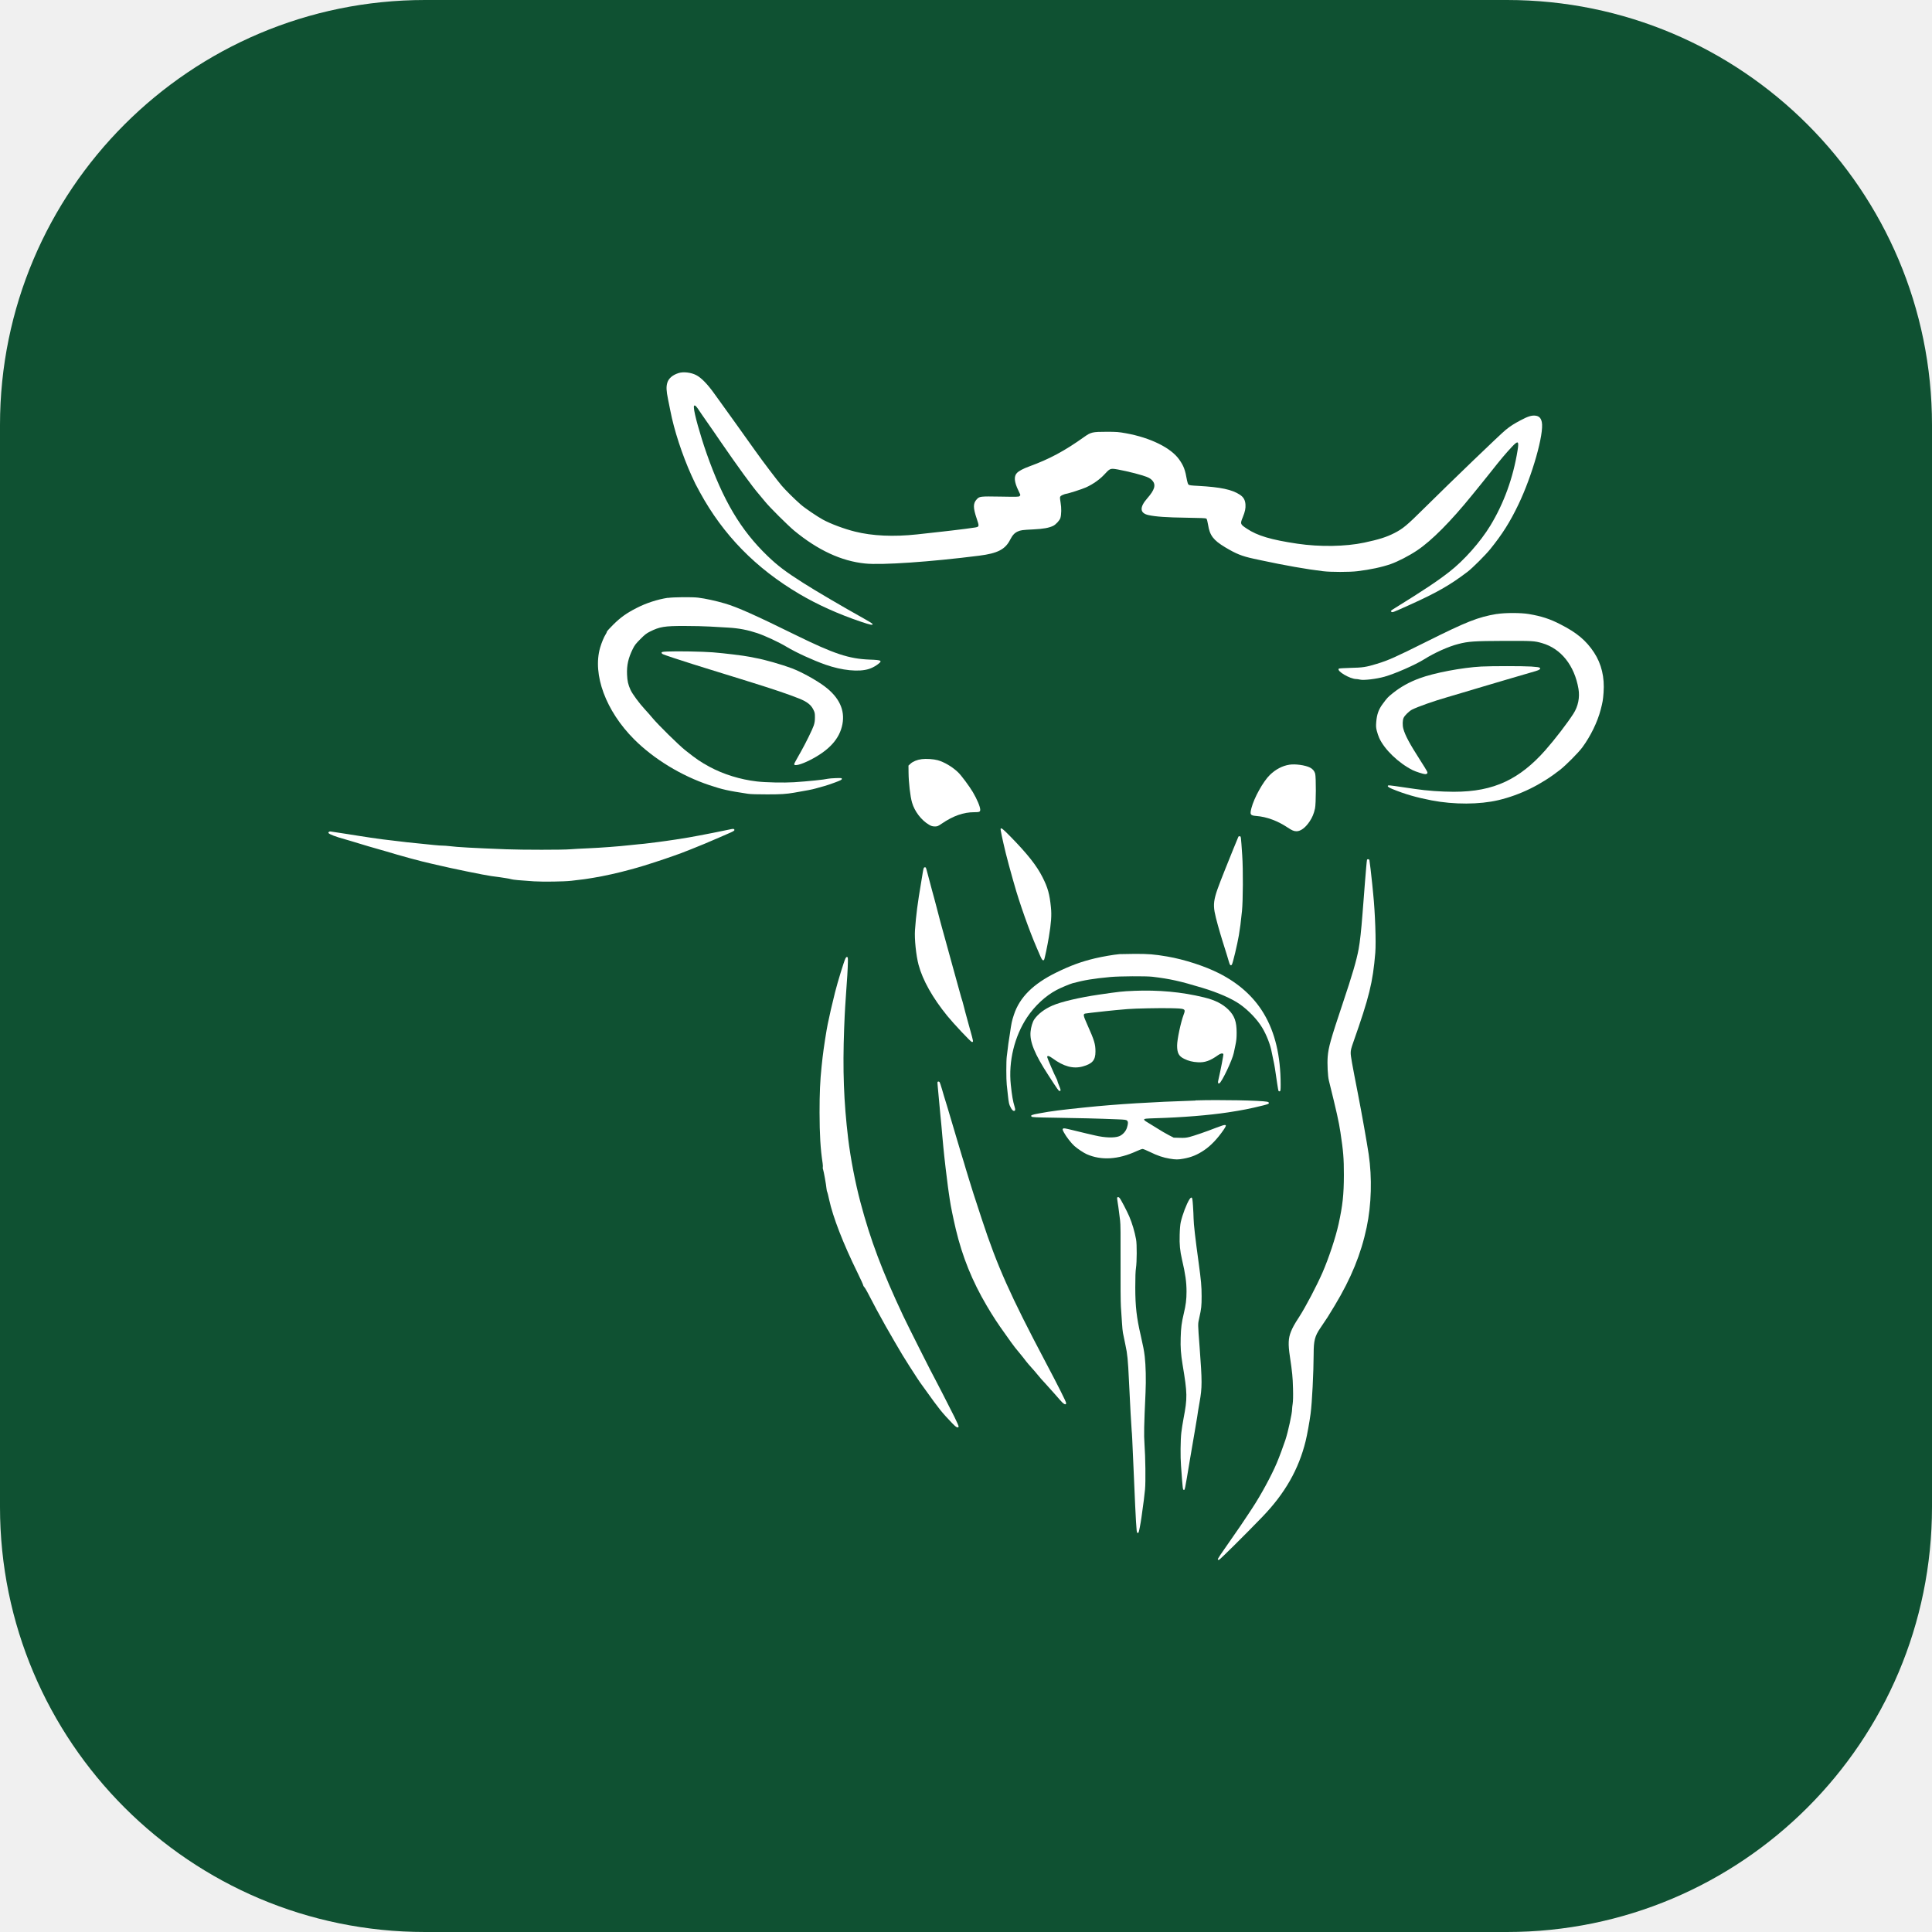
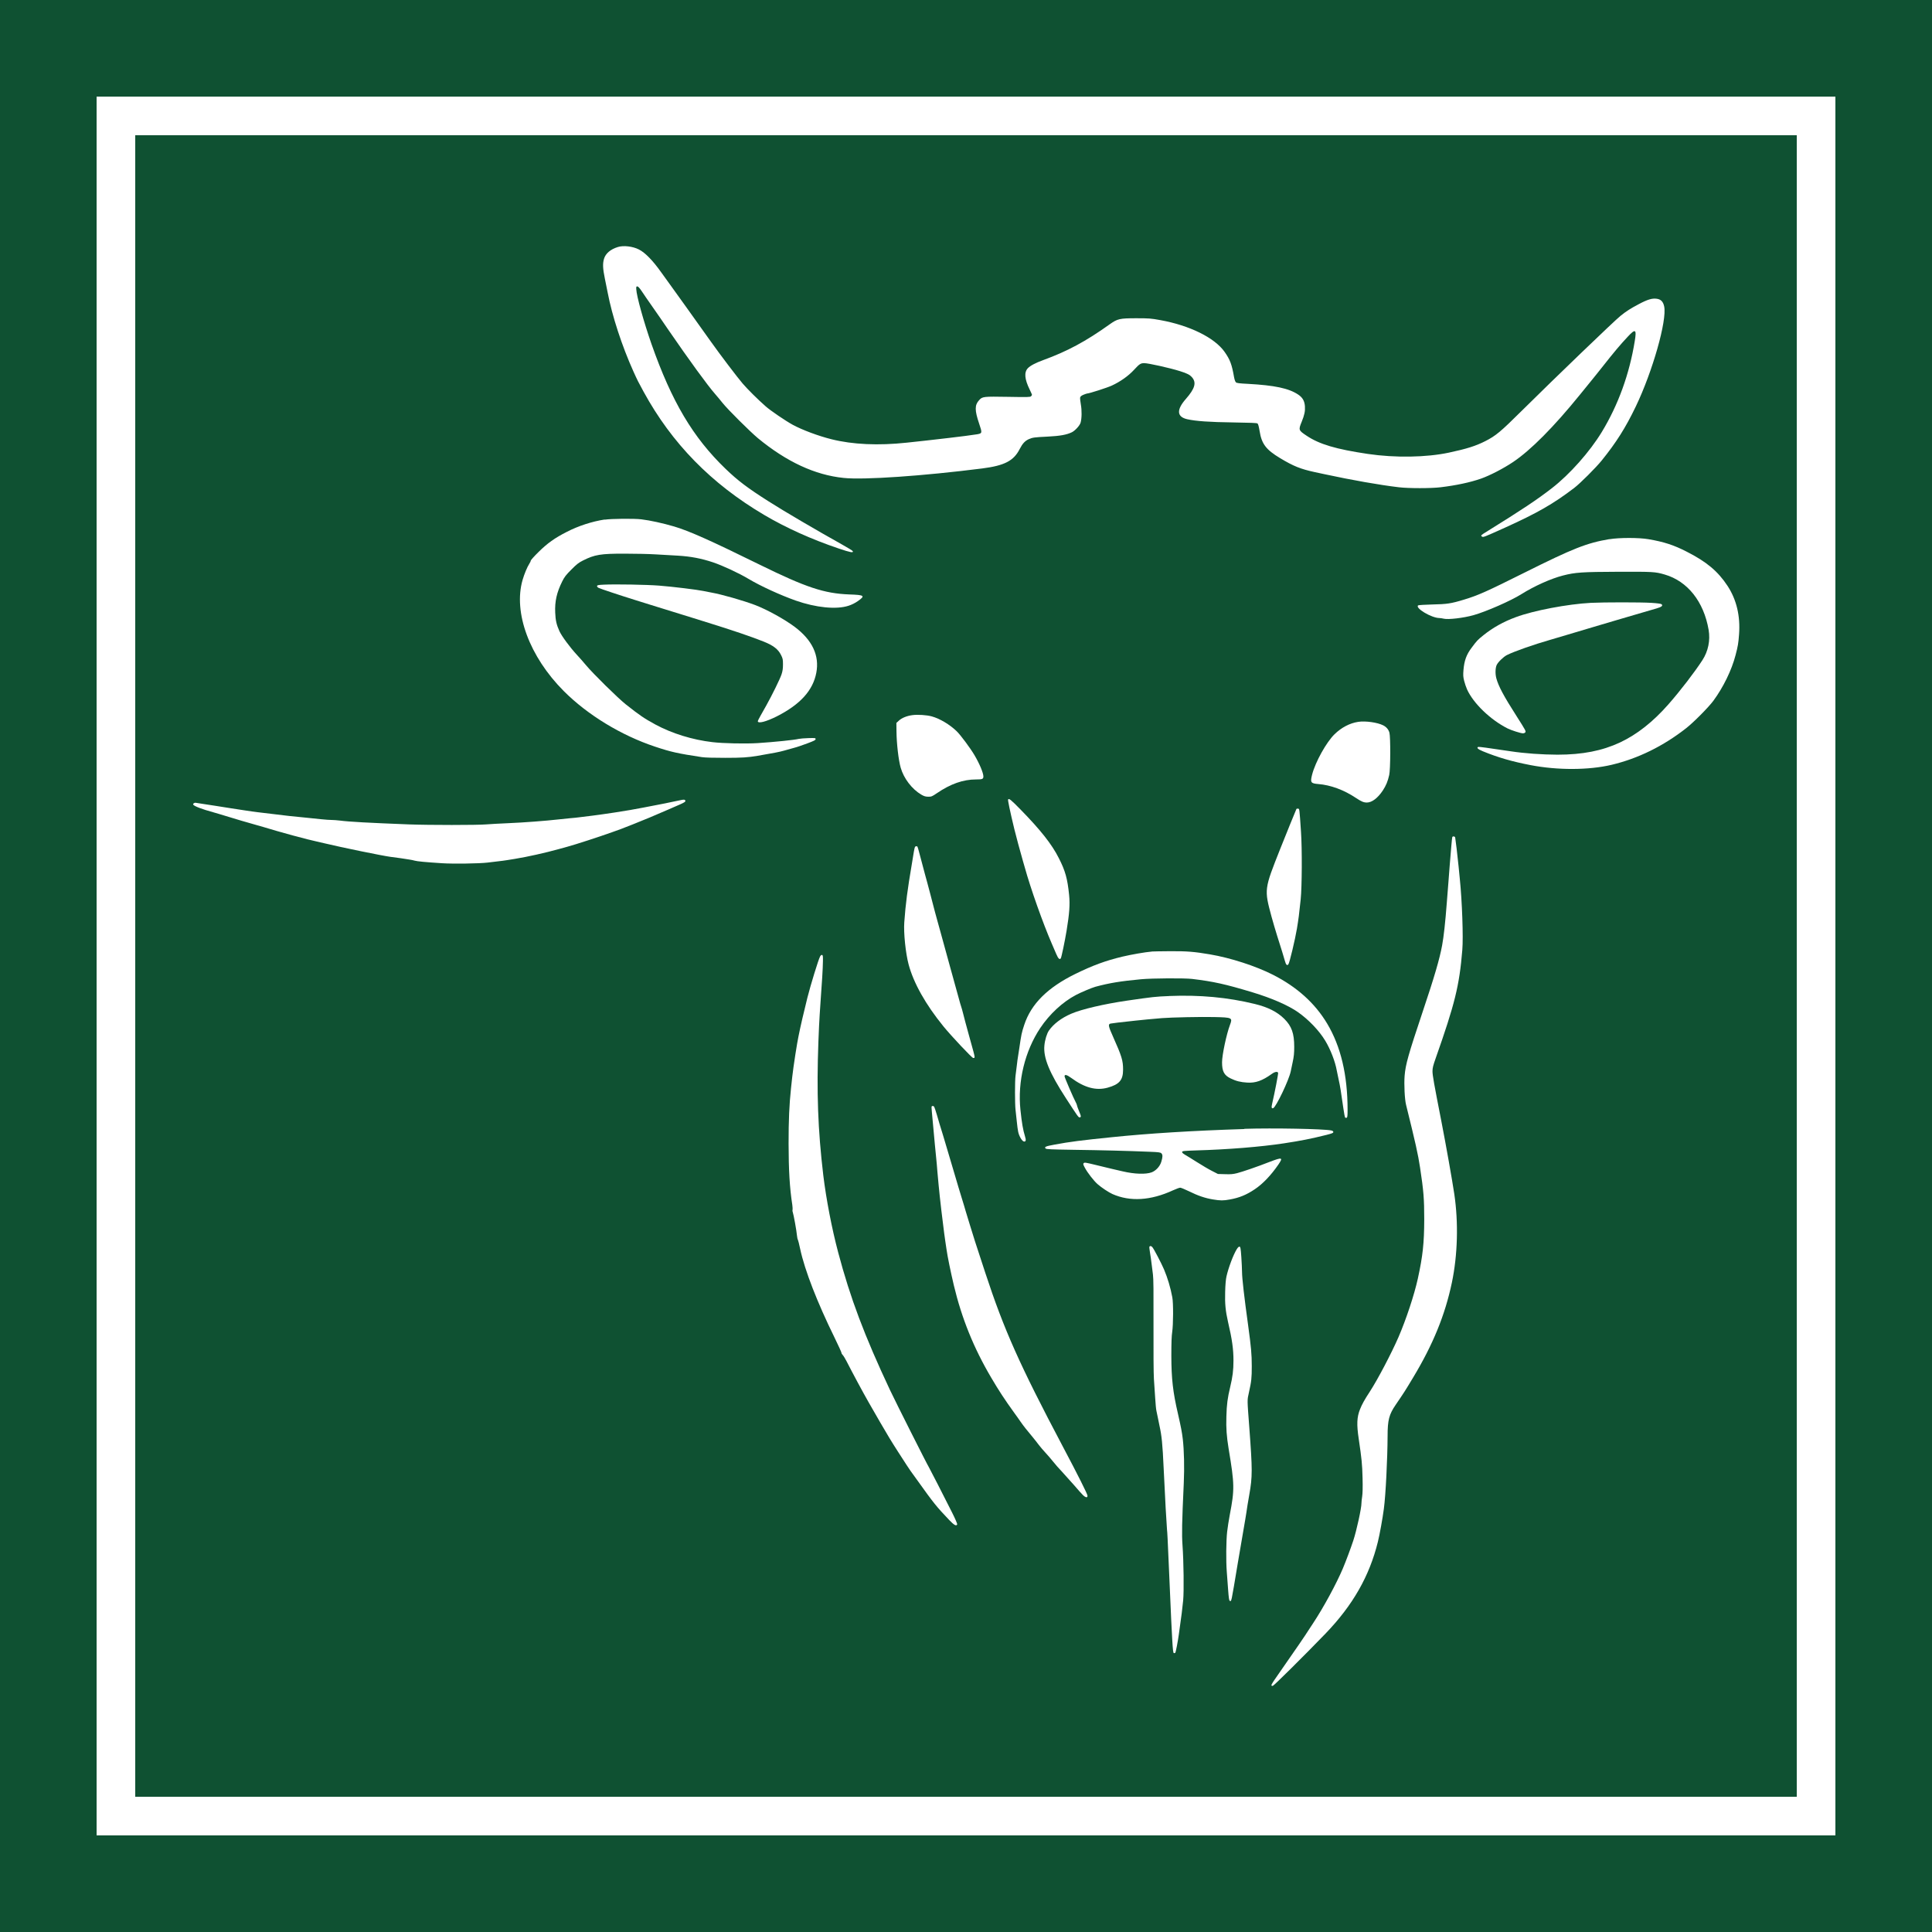
<svg xmlns="http://www.w3.org/2000/svg" viewBox="0 0 100 100">
-   <rect width="100" height="100" rx="22" fill="#0f5132" />
-   <g transform="translate(17, 19.27) scale(0.2176)" fill="#ffffff">
+   <rect width="100" height="100" fill="#0f5132" />
+   <rect x="6" y="6" width="88" height="88" fill="none" stroke="#ffffff" stroke-width="2" />
+   <g transform="translate(10, 12.74) scale(0.2638)" fill="#ffffff">
    <path d="M83.33.17c-1.46.45-2.42,1.27-2.73,2.33-.27.92-.24,1.89.17,3.87.2.98.45,2.2.55,2.73.89,4.64,2.81,10.51,5.06,15.5.77,1.71.99,2.14,1.99,3.96,5.54,10.14,13.26,18.04,23.66,24.18,4.3,2.54,9.3,4.79,14.66,6.6,2.25.76,2.87.88,2.73.51-.04-.1-.99-.68-2.12-1.31-4.89-2.73-11.45-6.57-14.43-8.48-4.11-2.61-6.02-4.06-8.41-6.36-6.41-6.17-10.57-13.2-14.54-24.49-1.52-4.37-2.93-9.39-2.99-10.79-.02-.45.01-.52.21-.52.15,0,.42.29.83.89.32.5,1.32,1.94,2.21,3.21s2.23,3.2,2.96,4.29c4.27,6.21,7.73,10.96,9.23,12.68.39.45,1.07,1.26,1.49,1.79,1.08,1.35,5.41,5.64,6.94,6.92,5.62,4.63,11.2,7.23,16.83,7.8,3.94.42,15.61-.39,27.18-1.86,4.38-.56,6.18-1.49,7.36-3.82.55-1.07,1.04-1.6,1.81-1.94.73-.31,1.01-.36,3.69-.49,2.42-.12,3.71-.36,4.73-.85.63-.31,1.54-1.3,1.71-1.87.24-.81.27-2.43.05-3.61-.11-.6-.17-1.21-.13-1.36.05-.18.26-.36.65-.52.32-.13.65-.25.74-.25.39,0,3.92-1.13,4.82-1.55,1.67-.77,3.24-1.88,4.35-3.08,1.07-1.17,1.31-1.32,2.02-1.32.81,0,5.06.95,7.01,1.57,1.43.45,1.89.69,2.36,1.21.9,1.04.57,2.21-1.21,4.24-1.87,2.13-1.79,3.51.26,3.98,1.7.38,4.39.57,9.04.63,3.36.05,4.6.1,4.75.2.14.11.26.55.42,1.5.4,2.52,1.25,3.64,4.04,5.32,2.62,1.57,3.98,2.12,6.79,2.73.49.1,1.38.3,1.96.42,5.3,1.14,10.71,2.1,14.52,2.55,1.89.23,6.36.23,8.21,0,3.06-.37,5.79-.95,7.94-1.7,1.7-.6,4.38-1.98,6.27-3.25,3.46-2.32,7.98-6.87,13.11-13.2.36-.45,1.3-1.61,2.08-2.56.79-.96,1.77-2.2,2.2-2.74,2.46-3.12,3.62-4.5,5.13-6.11,1.5-1.61,1.74-1.45,1.36.86-1.05,6.49-3.25,12.56-6.48,17.87-2.35,3.86-6.27,8.29-9.77,11-2.89,2.25-5.93,4.27-12.83,8.55-1.11.68-1.18.75-.92.94s.24.2,4.46-1.7c6.42-2.9,9.54-4.69,13.66-7.83,1.17-.89,4.26-3.98,5.39-5.38,2.86-3.54,4.69-6.43,6.69-10.6,3.29-6.85,6.14-16.87,5.57-19.62-.2-.95-.65-1.42-1.49-1.52-.87-.12-1.79.15-3.51,1.07-1.63.86-2.43,1.37-3.58,2.3-1.19.95-12.86,12.17-19.33,18.58-4.21,4.18-5.13,4.94-7.19,5.99-1.89.96-3.68,1.52-7.16,2.26-4.44.94-10.54,1.04-15.89.25-6.25-.93-9.5-1.89-12.02-3.58-1.58-1.05-1.61-1.13-.96-2.71.56-1.38.7-2.11.64-3.05-.08-1.07-.46-1.73-1.33-2.31-1.85-1.23-4.61-1.81-9.88-2.1-1.67-.08-2.17-.15-2.33-.3-.13-.12-.27-.52-.36-.99-.44-2.54-.79-3.46-1.86-4.98-1.96-2.79-6.87-5.2-12.64-6.24-1.82-.33-2.21-.36-4.68-.36-3.29,0-3.69.1-5.23,1.19-4.71,3.37-8.35,5.31-13.04,7.02-1.51.55-2.55,1.1-3.02,1.6-.75.79-.64,2.14.36,4.17.25.52.46.99.46,1.04s-.08.18-.19.29c-.18.17-.62.18-4.5.11-4.87-.08-5.05-.07-5.7.67-.87.94-.86,1.99.01,4.56.63,1.86.62,1.93-.35,2.11-.64.12-3.79.52-5.46.71-.69.07-1.62.18-2.08.24-.83.11-4.07.46-6.31.7-5.57.6-10.62.37-14.76-.67-2.54-.63-5.76-1.83-7.63-2.85-1.37-.75-4.35-2.77-5.29-3.61-1.52-1.33-3.56-3.36-4.52-4.48-1.05-1.23-4.44-5.69-6.31-8.33-2.26-3.18-7.63-10.69-8.32-11.62-.37-.5-.96-1.32-1.32-1.83-1.65-2.33-3.18-3.91-4.41-4.52-1.21-.62-3.02-.82-4.11-.48Z" />
    <path d="M80.74,53.64c-2.48.38-5.19,1.26-7.43,2.42-2.37,1.2-3.82,2.24-5.54,3.94-.85.83-1.54,1.61-1.54,1.71s-.13.39-.3.64c-.39.61-.95,1.94-1.3,3.13-1.86,6.42,1.36,15.08,8.07,21.81,4.68,4.69,11.26,8.7,17.93,10.92,3.12,1.04,4.42,1.33,9.17,2.05.65.1,2.27.14,4.58.14,3.31,0,4.46-.08,6.37-.4,3.05-.52,4.29-.76,5.13-1,.55-.15,1.45-.4,2.01-.56.56-.14,1.74-.55,2.62-.88,1.31-.49,1.61-.64,1.61-.83,0-.23-.07-.24-1.43-.2-.79.02-1.63.1-1.87.15-.83.21-4.69.61-8.07.83-2.42.15-6.77.06-8.87-.19-3.91-.45-7.93-1.7-11.18-3.45-2.25-1.23-3.02-1.75-5.82-3.96-1.56-1.24-6.44-6.04-7.82-7.7-.49-.6-1.31-1.52-1.83-2.08-1.32-1.43-2.92-3.6-3.37-4.58-.57-1.25-.77-2.12-.83-3.65-.1-2.2.3-3.95,1.37-6.11.45-.9.73-1.26,1.8-2.33,1.04-1.05,1.44-1.36,2.26-1.77,2.32-1.17,3.48-1.36,8.23-1.35,2.06,0,4.8.06,6.07.14,1.27.07,3.24.19,4.35.25,2.54.15,4.6.55,6.91,1.32,1.89.64,5.08,2.12,6.96,3.25,2.33,1.39,6.14,3.14,9.23,4.24,3.96,1.39,7.98,1.8,10.37,1.02.61-.19,1.26-.52,1.8-.89,1.54-1.08,1.36-1.23-1.67-1.33-4.91-.19-8.46-1.37-17.52-5.82-9.57-4.71-13.92-6.66-16.85-7.52-2.19-.64-4.68-1.19-6.43-1.4-1.42-.17-5.91-.13-7.17.07Z" />
    <path d="M277.86,57.49c-4.43.75-7.13,1.82-16.58,6.54-7.43,3.71-9.16,4.49-11.91,5.32-2.58.79-3.39.9-6.27.96-1.44.04-2.68.11-2.76.18-.64.52,2.64,2.48,4.18,2.48.18,0,.56.06.86.13.85.21,3.86-.14,5.82-.69,2.49-.7,7.33-2.82,9.41-4.13,2.5-1.57,5.79-3.05,8.14-3.65,2.43-.63,3.79-.71,10.91-.74,6.76-.02,7.2,0,9.05.54,4.49,1.3,7.68,5.31,8.63,10.86.35,2.06-.08,4.18-1.21,5.93-1.5,2.32-4.37,6.06-6.67,8.67-3.02,3.44-6.16,5.92-9.5,7.49-3.51,1.64-7.37,2.4-12.3,2.4-2.98-.01-6.44-.25-9.19-.67-4.7-.7-6.18-.9-6.33-.85-.39.15-.06.46.92.86,3,1.23,5.73,2.01,9.35,2.71,5.31,1.02,11.39,1,15.89-.06,5.17-1.23,10.1-3.64,14.61-7.17,1.43-1.11,4.38-4.08,5.35-5.38,1.96-2.67,3.6-6.01,4.37-8.99.46-1.77.55-2.27.68-4.05.27-3.62-.49-6.81-2.26-9.52-1.89-2.87-4.11-4.73-8.01-6.71-2.52-1.3-4.51-1.94-7.52-2.45-1.88-.32-5.69-.32-7.62,0Z" />
    <path d="M80.59,66.42c-1.11.05-1.31.1-1.35.26-.02.12.1.26.3.37.35.18,4.29,1.49,7.06,2.35.88.27,2.25.7,3.04.95s1.99.63,2.68.83,1.38.42,1.55.48.86.27,1.55.48c.69.21,1.89.58,2.68.83.79.26,2.15.68,3.04.95,4.52,1.4,8.5,2.75,10.81,3.68,1.87.75,2.83,1.49,3.38,2.61.36.71.39.89.39,1.87,0,.81-.07,1.3-.29,1.96-.29.88-1.85,4.06-3.01,6.13-.33.58-.83,1.49-1.12,1.99-.29.51-.52.98-.52,1.04,0,.54,1.63.12,3.77-.96,4.56-2.32,7.06-5.07,7.71-8.54.64-3.36-.77-6.39-4.23-8.99-2.04-1.52-5.42-3.39-7.8-4.3-2.37-.89-6.52-2.08-8.57-2.44-.45-.08-1.17-.23-1.57-.31-1.17-.25-6.06-.85-8.67-1.05-2.44-.19-8.49-.3-10.83-.19Z" />
    <path d="M274.23,69.99c-4.54.24-11.26,1.51-14.73,2.81-2.44.9-4.5,2.06-6.32,3.52-1.19.96-1.31,1.08-2.39,2.54-.98,1.31-1.4,2.49-1.55,4.29-.08,1.01-.07,1.33.13,2.14.13.52.39,1.27.57,1.68,1.24,2.74,4.58,5.96,7.95,7.66.71.36,2.6.96,3,.96.18,0,.39-.07.46-.17.19-.23.12-.35-1.73-3.26-2.48-3.87-3.51-5.81-3.93-7.35-.24-.86-.2-2.05.06-2.62s1.32-1.6,2-1.95c1.38-.7,5.27-2.07,8.49-2.99.95-.27,2.39-.7,3.21-.95s2.62-.79,3.99-1.19c1.38-.4,2.63-.77,2.8-.83s1.61-.49,3.21-.95,3.8-1.11,4.88-1.43,2.35-.69,2.81-.82c.98-.29,1.26-.52.99-.8-.13-.12-.68-.2-2.02-.29-2.08-.13-9.31-.13-11.89,0Z" />
    <path d="M141.13,92.02c-1.08.13-2.11.55-2.67,1.08l-.49.45.02,1.64c.02,2.39.4,5.69.83,7.16.6,2.08,2.18,4.17,4.02,5.26.57.33.81.4,1.38.42.63,0,.75-.05,1.68-.68,2.71-1.85,5.18-2.71,7.7-2.71,1.25,0,1.44-.08,1.44-.6,0-.68-.76-2.49-1.75-4.17-.8-1.36-2.79-4.04-3.51-4.71-1.36-1.31-3.3-2.46-4.86-2.89-.99-.27-2.73-.39-3.81-.25Z" />
    <path d="M228.58,93.34c-1.65.25-3.27,1.1-4.63,2.42-1.61,1.56-3.77,5.45-4.41,7.93-.39,1.54-.27,1.73,1.2,1.85,2.44.19,5.08,1.17,7.43,2.75,1.04.69,1.49.88,2.11.88.99,0,2.14-.87,3.13-2.36.63-.96.98-1.79,1.26-3.05.25-1.07.27-7.42.04-8.29-.17-.62-.58-1.12-1.23-1.45-1.13-.57-3.49-.9-4.91-.68Z" />
    <path d="M247.04,115.97c-.06.18-.26,2.52-.5,5.51-.08,1.18-.21,2.76-.27,3.51s-.2,2.46-.3,3.81c-.3,3.93-.6,6.66-.92,8.39-.5,2.7-1.52,6.19-3.8,12.98-2.86,8.54-3.38,10.41-3.56,12.62-.13,1.67.01,4.63.29,5.71,1.83,7.39,2.35,9.69,2.74,12.29.69,4.55.82,6.1.82,10.16-.01,4.68-.29,7.21-1.25,11.61-.71,3.23-2.31,8.05-3.81,11.52-1.37,3.15-4.04,8.24-5.58,10.62-1.12,1.71-1.57,2.54-1.96,3.52-.62,1.54-.68,2.98-.25,5.83.58,3.92.68,4.93.75,7.67.05,1.9.01,3.01-.08,3.63-.08.49-.14,1.08-.14,1.31.02.88-.94,5.32-1.6,7.32-.49,1.48-1.44,4.04-2.05,5.48-1.24,2.94-3.8,7.67-5.85,10.76-.38.56-.79,1.19-.92,1.4-.45.74-2.58,3.86-5.56,8.12-1.89,2.71-1.9,2.75-1.42,2.75.19,0,6.16-5.92,10.33-10.24,5.37-5.57,8.64-11.3,10.29-18.01.36-1.45.93-4.6,1.18-6.51.36-2.68.71-9.82.73-14.25,0-3.15.29-4.24,1.58-6.13,1.62-2.37,1.89-2.79,3.43-5.36,3.92-6.51,6.26-12.26,7.6-18.61,1.14-5.43,1.31-11.75.48-17.38-.42-2.8-1.61-9.51-2.54-14.29-1.46-7.46-1.74-9.02-1.74-9.82,0-.63.12-1.11.61-2.5,3.79-10.75,4.66-14.26,5.24-21.3.21-2.52-.04-9.56-.49-13.94-.06-.62-.17-1.73-.24-2.44-.2-2.06-.61-5.45-.67-5.69-.07-.24-.51-.27-.57-.06Z" />
    <path d="M159.89,108.56c-.08.13.37,2.29,1.23,5.85.32,1.31,1.14,4.36,1.68,6.23.14.46.3,1.01.35,1.21,1.15,4.17,3.58,11.02,5.31,15,.27.65.68,1.56.87,2.02.4.94.67,1.19.9.87.13-.18.8-3.38,1.13-5.39.56-3.39.69-5.17.5-7.05-.32-3.2-.74-4.71-2.01-7.21-1.38-2.74-3.58-5.52-7.55-9.58-1.89-1.93-2.25-2.2-2.4-1.94Z" />
    <path d="M95.89,108.65c-.17.02-1.02.2-1.9.39s-2.04.43-2.56.52c-.52.11-1.92.37-3.1.6s-2.36.44-2.62.48c-.26.05-1.63.26-3.04.49-1.4.21-3.31.49-4.23.6s-2.04.25-2.5.31c-.45.06-1.37.17-2.02.21-.65.06-1.7.17-2.32.24-2.36.27-6.83.61-9.76.73-1.67.07-3.63.18-4.36.24-1.7.15-11.23.15-15.17,0-7.93-.31-11.7-.51-13.51-.75-.58-.07-1.31-.12-1.61-.12-.3.01-1.26-.06-2.14-.15s-2.14-.23-2.8-.29c-2.6-.24-3.36-.32-9.58-1.08-.56-.06-1.7-.23-2.56-.36-.85-.13-2.08-.32-2.74-.42s-2.02-.31-3.04-.48c-1.01-.15-2.25-.35-2.74-.42s-.99-.14-1.1-.17c-.26-.05-.6.2-.48.37.2.31,1.73.89,3.89,1.48.2.06.7.2,1.13.33,2.99.92,6.23,1.88,7.36,2.18.48.13,1.1.31,1.37.39.64.21,4.37,1.29,5.82,1.67,2.1.56,3.96,1.04,4.5,1.14.3.07.99.23,1.55.36,3.63.87,11.52,2.48,13.1,2.69.69.08,1.6.21,2.02.27.43.07,1.12.18,1.55.24s.96.17,1.19.24c.44.13,2.06.29,5.36.5,2.15.14,7.27.07,8.93-.13.56-.07,1.5-.18,2.08-.25.6-.06,1.37-.17,1.73-.23s1.04-.17,1.49-.24c2.43-.39,6.05-1.2,8.63-1.92.69-.19,1.44-.4,1.67-.46,1.57-.42,6.36-1.98,8.81-2.86.75-.27,1.5-.55,1.67-.6.38-.12,4.18-1.64,5.68-2.27,2.32-.99,5.24-2.24,6.14-2.65.7-.32.93-.48.89-.63-.04-.23-.21-.27-.69-.19Z" />
    <path d="M216.46,110.44c-.08.13-2.17,5.29-3.18,7.83-3.15,7.94-3.15,7.91-1.71,13.27.3,1.08.8,2.8,1.12,3.81.85,2.67,1.26,4,1.5,4.86.21.8.45,1.04.7.69.23-.3,1.32-4.89,1.67-6.98.32-1.96.43-2.76.74-5.77.25-2.42.29-9.93.06-13.22-.32-4.77-.3-4.52-.58-4.56-.13-.02-.27,0-.31.06Z" />
    <path d="M141.63,117.88c-.06.08-.18.56-.25,1.05-.08.49-.25,1.51-.37,2.26-.86,5.04-1.23,7.86-1.49,11.49-.15,2.06.26,6.05.85,8.26.98,3.65,3.33,7.85,6.85,12.17,1.48,1.82,5.58,6.18,5.82,6.18.42,0,.44.13-.49-3.21-.13-.49-.32-1.18-.42-1.52-.14-.55-.33-1.24-.64-2.35-.06-.2-.24-.89-.4-1.55s-.36-1.32-.42-1.49c-.11-.3-.14-.44-.61-2.14-.29-1.02-.46-1.69-.61-2.2-.06-.2-.27-.95-.46-1.67-.2-.73-.42-1.5-.48-1.73s-.23-.82-.36-1.31-.3-1.08-.36-1.31-.23-.82-.36-1.31c-.33-1.23-.42-1.55-.82-2.98-.2-.69-.46-1.68-.61-2.2s-.33-1.25-.44-1.61c-.1-.36-.27-1.04-.39-1.49-.12-.46-.36-1.36-.52-2-.17-.63-.44-1.65-.6-2.26-.17-.6-.37-1.39-.48-1.75-.45-1.69-.71-2.67-1.04-3.92-.19-.74-.38-1.39-.42-1.45-.1-.15-.36-.13-.5.04Z" />
    <path d="M188.1,138.41c-1.33.11-4.02.58-5.8,1-3.27.79-5.77,1.7-9.2,3.38-5.46,2.68-8.69,5.89-10.04,10-.52,1.57-.58,1.89-.98,4.64-.08.52-.18,1.21-.24,1.55-.06.32-.17,1.13-.24,1.79s-.18,1.55-.25,1.99c-.14,1.02-.14,5.49,0,6.71.06.51.18,1.56.25,2.31s.19,1.65.27,2c.17.85.77,1.86,1.13,1.9.38.06.45-.26.2-1.04-.37-1.18-.62-2.58-.89-5.19-.58-5.52.87-11.51,3.89-16.04,1.81-2.71,4.38-5.1,7-6.48.94-.5,3.12-1.42,3.81-1.61,2.79-.75,4.93-1.1,8.99-1.48,2.17-.2,8.48-.24,10-.06,4.23.51,6.51,1.02,11.85,2.63,3.8,1.15,7,2.55,8.92,3.89,2.07,1.45,4.17,3.64,5.35,5.61,1.02,1.68,1.96,4.11,2.26,5.85.04.17.19.94.36,1.73.31,1.4.44,2.21.93,5.66.13.95.29,1.77.35,1.83s.19.07.29.04c.15-.06.19-.32.19-1.55,0-6.85-1.33-12.45-4.01-16.93-2.39-4-5.92-7.18-10.62-9.57-3.37-1.71-8.27-3.31-12.38-4.01-3.06-.52-4.5-.64-7.81-.62-1.7.01-3.31.04-3.57.06Z" />
    <path d="M123,139.37c-.35.67-1.87,5.63-2.5,8.13-.7,2.79-1.37,5.69-1.74,7.56-.21,1.11-.29,1.5-.61,3.54-.27,1.73-.49,3.32-.61,4.38-.06.62-.17,1.61-.24,2.2-.35,3.29-.48,6.32-.48,10.89.01,5.21.21,8.7.73,12.05.06.43.08.88.05.98-.05.11-.01.35.06.52.14.37.73,3.58.81,4.55.04.36.11.71.17.77.05.07.26.9.46,1.85.9,4.17,3.33,10.43,6.74,17.37.74,1.52,1.36,2.87,1.36,2.99,0,.11.11.3.24.42.12.11.45.64.73,1.18,1.29,2.52,3.2,6.07,4.33,8.05.48.82,1.49,2.58,2.26,3.93,1.36,2.36,2.37,4.02,3.5,5.77,1.62,2.51,2.18,3.38,2.49,3.81.19.26.8,1.11,1.35,1.87,3.15,4.41,3.75,5.16,6.24,7.77.95,1,1.4,1.25,1.56.85.04-.1-.4-1.13-.99-2.3-1.49-2.96-4.45-8.76-4.56-8.91-.24-.32-6.48-12.7-7.62-15.12-5.02-10.67-7.82-18.11-10.18-27.03-1.25-4.7-2.35-10.45-2.92-15.12-1.06-8.91-1.33-16.32-.96-26.25.07-2,.19-4.36.25-5.24s.17-2.44.23-3.45c.07-1.01.19-2.79.27-3.93.07-1.14.14-2.6.14-3.21.01-.96-.01-1.13-.19-1.17-.12-.02-.26.1-.37.3Z" />
    <path d="M191.49,147.14c-2.64.1-3.24.17-8.27.9-4.56.67-8.89,1.68-10.95,2.57-1.93.83-3.46,2-4.37,3.3-.4.58-.79,1.82-.89,2.95-.23,2.38.98,5.33,4.23,10.33,2.26,3.49,2.45,3.75,2.65,3.75.36,0,.36-.18-.07-1.2-.23-.55-.42-1.07-.42-1.17,0-.08-.11-.36-.24-.6-.42-.75-2.17-4.82-2.19-5.07-.02-.44.44-.33,1.3.3,2.6,1.92,4.88,2.54,7.14,1.92,2.31-.64,3.04-1.49,3.04-3.54,0-1.79-.26-2.64-1.95-6.42-.95-2.11-1.02-2.5-.51-2.62.26-.06,1.9-.26,4.91-.58,1.37-.15,3.15-.32,5.18-.49,1.83-.15,7.77-.27,10.24-.21,3.56.08,3.64.12,3.1,1.55-.68,1.81-1.55,5.89-1.55,7.33,0,1.77.4,2.55,1.7,3.17,1.01.5,1.96.74,3.24.81,1.65.1,2.93-.35,4.83-1.71.58-.42,1.11-.51,1.23-.21.06.15-.65,3.82-1.17,6.06-.18.74-.12.99.21.87.56-.21,3.11-5.56,3.44-7.23.04-.17.2-.95.37-1.76.25-1.15.31-1.8.31-3.04,0-2.64-.5-4.04-1.95-5.49-1.39-1.37-3.2-2.29-5.8-2.92-5.33-1.3-10.79-1.8-16.77-1.56Z" />
    <path d="M144.89,168.79c-.04.06-.01.58.05,1.17s.15,1.7.23,2.49c.25,2.73.5,5.49.62,6.55.06.58.17,1.76.23,2.62.07.85.18,2.02.24,2.62.06.58.17,1.61.23,2.26.07.65.2,1.88.31,2.74.54,4.41.67,5.42.77,6.01.06.36.17,1.08.24,1.61.2,1.43.8,4.33,1.43,7.02,1.55,6.49,3.89,12.3,7.35,18.16,1.48,2.51,2.58,4.2,4.49,6.85.43.58,1,1.39,1.27,1.79.58.83,1.3,1.74,2.32,2.95.39.48.95,1.17,1.23,1.56.29.38.88,1.08,1.32,1.55.43.46,1.11,1.25,1.5,1.74.38.49,1.2,1.43,1.83,2.08.62.67,1.68,1.85,2.35,2.62.67.79,1.42,1.63,1.68,1.88.54.52.94.56.88.08-.04-.36-1.88-4.04-4.87-9.68-8.42-15.93-11.5-22.83-15.16-33.97-1.95-5.93-2.43-7.41-3.04-9.45-.31-1.01-.67-2.19-.8-2.62s-.27-.94-.33-1.13c-.05-.2-.32-1.08-.6-1.96s-.75-2.49-1.07-3.57-.69-2.35-.83-2.8c-.31-1.02-1.18-3.92-1.31-4.41-.06-.2-.21-.71-.35-1.17-.62-1.99-.77-2.5-1.17-3.89-.24-.82-.49-1.56-.55-1.64-.13-.17-.39-.19-.49-.05Z" />
    <path d="M206.25,173.23c-10.32.33-18.78.86-26.07,1.61-5.87.6-8.19.89-11.13,1.44-1.77.32-2.11.46-1.8.77.14.15,1.01.19,5.57.26,5.26.07,10.48.2,14.79.38,1.85.07,2.17.12,2.36.31.27.27.27.71-.02,1.65-.27.92-1.07,1.77-1.9,2.08-1.15.42-3.35.35-5.66-.19-.52-.12-1.46-.33-2.08-.48s-2.1-.5-3.27-.79c-1.89-.46-2.15-.51-2.31-.35-.15.15-.13.26.23.92.5.95,1.75,2.56,2.48,3.2.77.68,2.19,1.62,2.93,1.95,3.45,1.52,7.48,1.29,11.87-.73.63-.29,1.27-.52,1.42-.52.15,0,.93.32,1.71.7,1.77.88,3.23,1.37,4.74,1.61,1.43.24,2.02.24,3.25.01,1.89-.33,3.31-.92,4.94-2.02,1.58-1.06,3.18-2.74,4.63-4.85.96-1.42.76-1.46-1.76-.5-2.5.98-5.21,1.9-6.35,2.2-.8.2-1.25.24-2.37.2l-1.39-.04-1.17-.6c-.64-.32-1.96-1.1-2.95-1.73-.99-.62-2.06-1.29-2.37-1.46-.38-.23-.56-.4-.54-.54.04-.18.35-.21,2.71-.29,6.29-.18,12.7-.7,17.26-1.39,3.4-.52,5.23-.88,8.33-1.65,1.13-.29,1.37-.38,1.37-.57,0-.15-.12-.24-.42-.31-1.5-.31-11.35-.5-17.02-.32Z" />
    <path d="M187.62,196.31c-.04.06.01.58.11,1.15.1.58.24,1.56.31,2.18s.19,1.58.27,2.14c.11.74.13,3.37.11,9.88-.02,5.19.01,9.58.08,10.6.07.95.18,2.63.25,3.75.07,1.11.17,2.24.24,2.5.06.26.19.93.31,1.49.11.56.24,1.2.29,1.43.44,1.99.6,3.48.83,8.51.15,3.11.15,3.18.39,7.74.11,1.96.23,3.83.26,4.17.07.56.12,1.58.42,8.51.29,6.74.35,7.99.4,9.11.04.65.13,2.39.2,3.85.12,2.07.19,2.68.31,2.73.1.04.21.02.29-.05.1-.1.49-2.1.7-3.61.54-3.85.69-5.01.85-6.67.17-1.79.1-7.66-.13-10.81-.15-2.21-.12-4.2.25-12.23.14-3.04.06-6.38-.19-8.58-.17-1.43-.36-2.39-.95-4.99-.99-4.26-1.29-6.87-1.3-11.37,0-2.61.05-3.93.17-4.7.21-1.38.24-5.63.02-6.79-.35-1.89-.92-3.8-1.63-5.48-.55-1.27-1.99-4.04-2.3-4.38-.2-.23-.45-.26-.56-.08Z" />
    <path d="M204.79,196.75c-.7,1.12-1.64,3.6-2.05,5.39-.13.56-.23,1.69-.26,3.05-.07,2.27.07,3.75.56,5.88.81,3.46,1.07,5.37,1.07,7.61,0,1.89-.17,3.19-.64,5.16-.52,2.17-.69,3.42-.75,5.79-.07,2.38.04,3.83.44,6.33,1.17,7,1.18,7.99.23,12.95-.19,1.01-.43,2.51-.52,3.33-.2,1.71-.24,5.79-.07,7.88.07.75.18,2.32.26,3.5.12,1.58.19,2.13.32,2.18.35.14.25.58,1.56-7.29.33-1.96.82-4.86,1.1-6.43s.54-3.18.6-3.57c.08-.68.31-2.02.58-3.57.62-3.51.62-4.81,0-13.1-.43-5.7-.43-5.35-.08-6.91.5-2.25.56-2.83.56-5.18s-.13-3.71-.71-7.98c-.77-5.58-1.19-9.2-1.2-10.48,0-.56-.07-1.89-.14-2.98-.12-1.68-.17-1.96-.35-2-.13-.02-.31.13-.49.42Z" />
  </g>
</svg>
